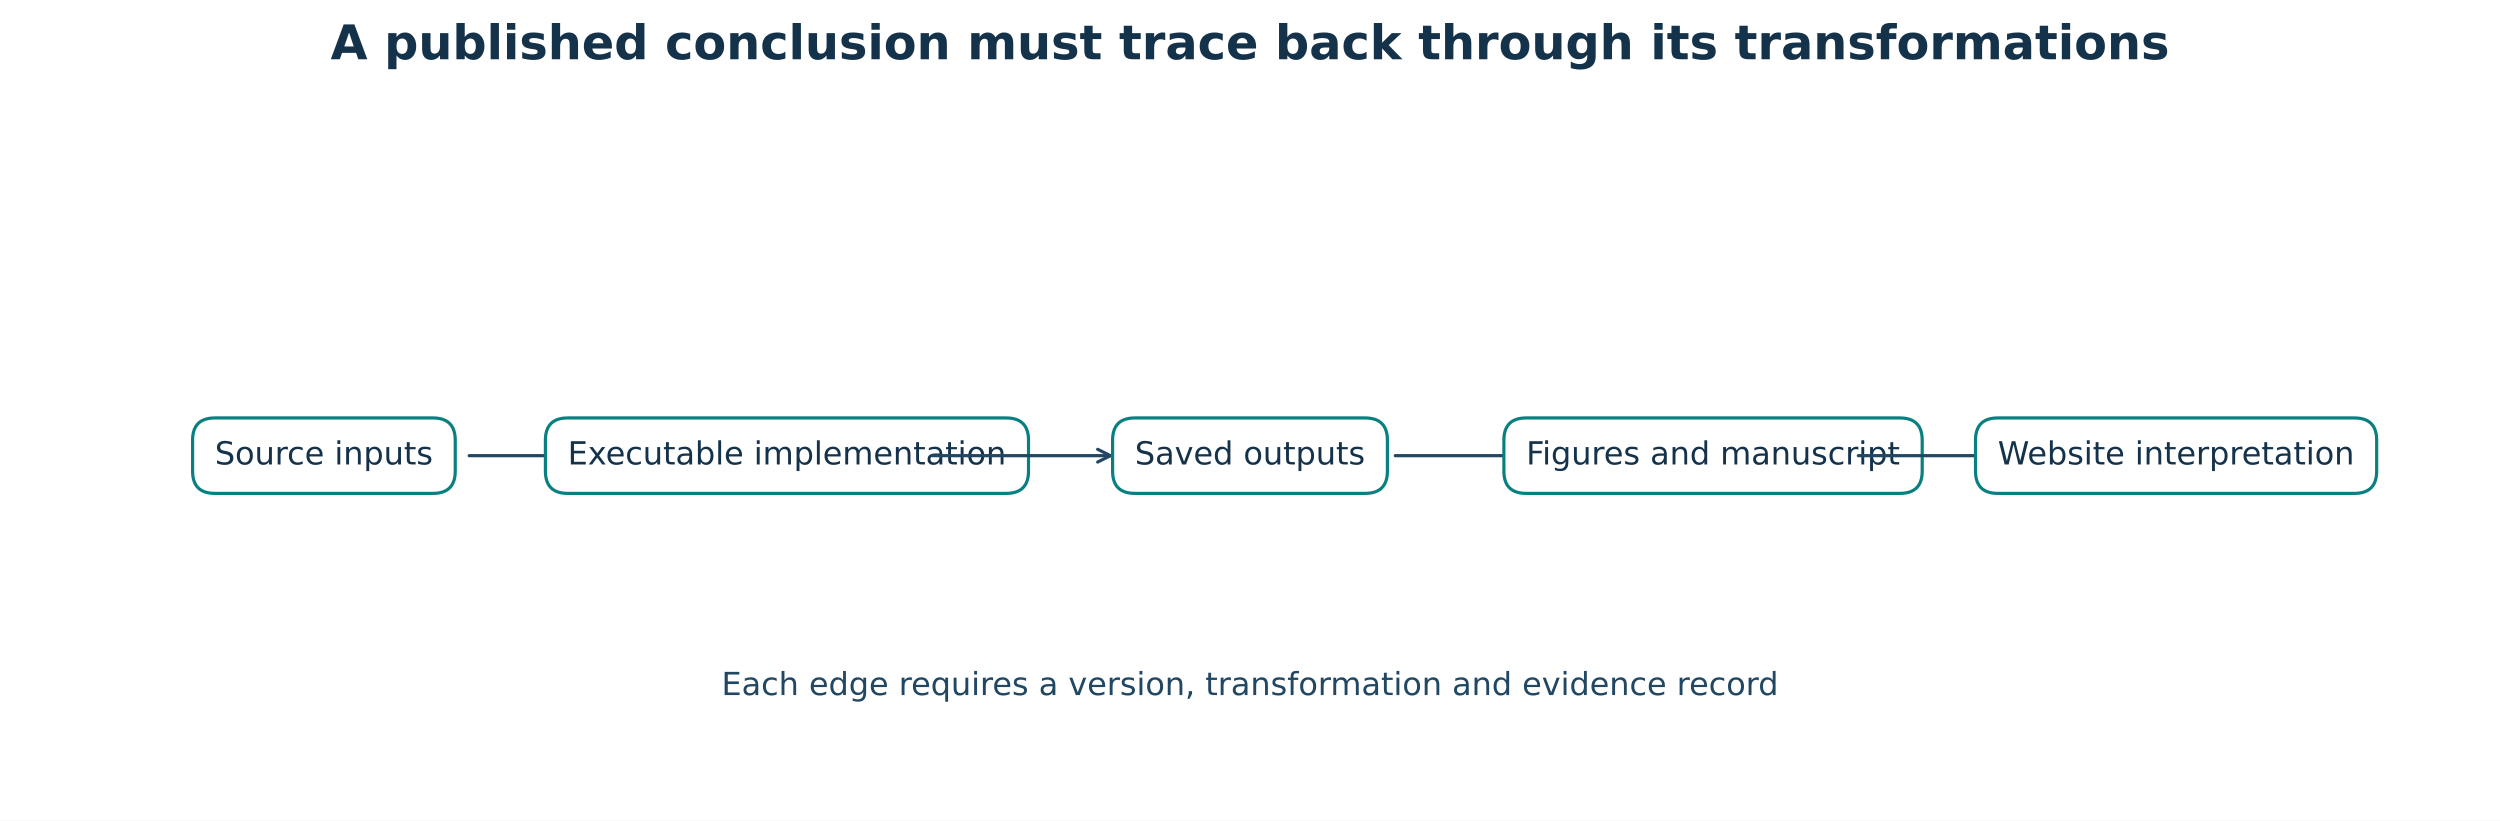
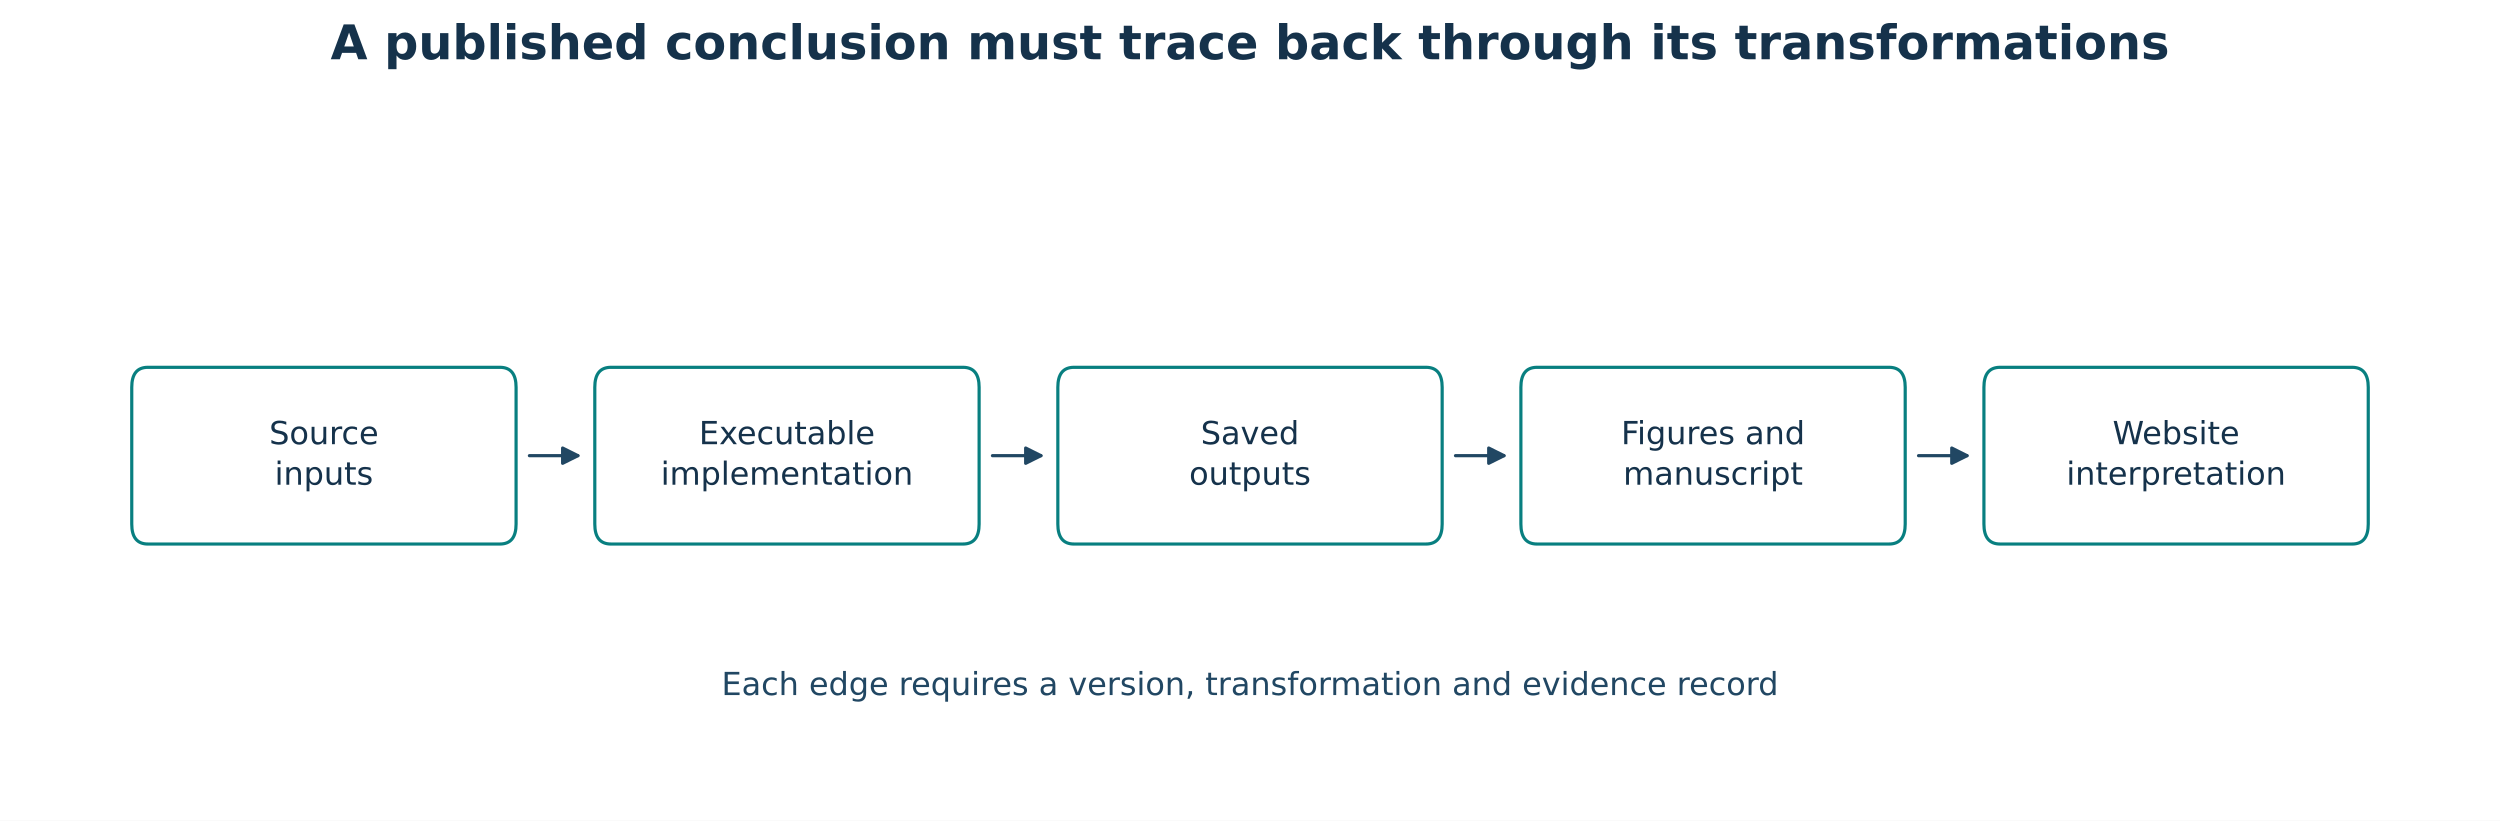
<svg xmlns="http://www.w3.org/2000/svg" width="784.8pt" height="257.616pt" viewBox="0 0 784.8 257.616" version="1.1">
  <defs>
    <style type="text/css">*{stroke-linejoin: round; stroke-linecap: butt}</style>
  </defs>
  <g id="figure_1">
    <g id="patch_1">
      <path d="M 0 257.616  L 784.8 257.616  L 784.8 0  L 0 0  z " style="fill: #ffffff" />
    </g>
    <g id="axes_1">
-       <g id="text_1">
-         <g id="patch_2">
-           <path d="M 67.457 154.883  L 135.909 154.883  Q 142.909 154.883 142.909 147.883  L 142.909 138.205  Q 142.909 131.205 135.909 131.205  L 67.457 131.205  Q 60.457 131.205 60.457 138.205  L 60.457 147.883  Q 60.457 154.883 67.457 154.883  z " style="fill: #ffffff; stroke: #087f80; stroke-linejoin: miter" />
-         </g>
-         <text style="font-size: 10px; font-family: 'DejaVu Sans'; text-anchor: middle; fill: #15324b" x="101.683" y="145.804" transform="rotate(-0 101.683 145.8037)">Source inputs</text>
+       <g id="patch_2">
+         <path d="M 46.447 170.782  L 156.919 170.782  Q 162.007 170.782 162.007 164.519  L 162.007 121.57  Q 162.007 115.307 156.919 115.307  L 46.447 115.307  Q 41.359 115.307 41.359 121.57  L 41.359 164.519  Q 41.359 170.782 46.447 170.782  z " clip-path="url(#p32eb60c647)" style="fill: #ffffff; stroke: #087f80; stroke-linejoin: miter" />
      </g>
      <g id="patch_3">
-         <path d="M 147.292 143.044  Q 175.816 143.044 203.223 143.044  " style="fill: none; stroke: #214763; stroke-linecap: round" />
-         <path d="M 199.223 141.044  L 203.223 143.044  L 199.223 145.044  " style="fill: none; stroke: #214763; stroke-linecap: round" />
+         <path d="M 166.189 143.044  Q 174.362 143.044 181.417 143.044  " clip-path="url(#p32eb60c647)" style="fill: none; stroke: #214763; stroke-linecap: round" />
+         <path d="M 176.617 140.644  L 181.417 143.044  L 176.617 145.444  z " clip-path="url(#p32eb60c647)" style="fill: #214763; stroke: #214763; stroke-linecap: round" />
+       </g>
+       <g id="patch_4">
+         <path d="M 191.805 170.782  L 302.278 170.782  Q 307.365 170.782 307.365 164.519  L 307.365 121.57  Q 307.365 115.307 302.278 115.307  L 191.805 115.307  Q 186.718 115.307 186.718 121.57  L 186.718 164.519  Q 186.718 170.782 191.805 170.782  z " clip-path="url(#p32eb60c647)" style="fill: #ffffff; stroke: #087f80; stroke-linejoin: miter" />
+       </g>
+       <g id="patch_5">
+         <path d="M 311.548 143.044  Q 319.721 143.044 326.775 143.044  " clip-path="url(#p32eb60c647)" style="fill: none; stroke: #214763; stroke-linecap: round" />
+         <path d="M 321.975 140.644  L 326.775 143.044  L 321.975 145.444  z " clip-path="url(#p32eb60c647)" style="fill: #214763; stroke: #214763; stroke-linecap: round" />
+       </g>
+       <g id="patch_6">
+         <path d="M 337.164 170.782  L 447.636 170.782  Q 452.724 170.782 452.724 164.519  L 452.724 121.57  Q 452.724 115.307 447.636 115.307  L 337.164 115.307  Q 332.076 115.307 332.076 121.57  L 332.076 164.519  Q 332.076 170.782 337.164 170.782  z " clip-path="url(#p32eb60c647)" style="fill: #ffffff; stroke: #087f80; stroke-linejoin: miter" />
+       </g>
+       <g id="patch_7">
+         <path d="M 456.906 143.044  Q 465.079 143.044 472.134 143.044  " clip-path="url(#p32eb60c647)" style="fill: none; stroke: #214763; stroke-linecap: round" />
+         <path d="M 467.334 140.644  L 472.134 143.044  L 467.334 145.444  z " clip-path="url(#p32eb60c647)" style="fill: #214763; stroke: #214763; stroke-linecap: round" />
+       </g>
+       <g id="patch_8">
+         <path d="M 482.522 170.782  L 592.995 170.782  Q 598.082 170.782 598.082 164.519  L 598.082 121.57  Q 598.082 115.307 592.995 115.307  L 482.522 115.307  Q 477.435 115.307 477.435 121.57  L 477.435 164.519  Q 477.435 170.782 482.522 170.782  z " clip-path="url(#p32eb60c647)" style="fill: #ffffff; stroke: #087f80; stroke-linejoin: miter" />
+       </g>
+       <g id="patch_9">
+         <path d="M 602.265 143.044  Q 610.438 143.044 617.492 143.044  " clip-path="url(#p32eb60c647)" style="fill: none; stroke: #214763; stroke-linecap: round" />
+         <path d="M 612.692 140.644  L 617.492 143.044  L 612.692 145.444  z " clip-path="url(#p32eb60c647)" style="fill: #214763; stroke: #214763; stroke-linecap: round" />
+       </g>
+       <g id="patch_10">
+         <path d="M 627.881 170.782  L 738.353 170.782  Q 743.441 170.782 743.441 164.519  L 743.441 121.57  Q 743.441 115.307 738.353 115.307  L 627.881 115.307  Q 622.793 115.307 622.793 121.57  L 622.793 164.519  Q 622.793 170.782 627.881 170.782  z " clip-path="url(#p32eb60c647)" style="fill: #ffffff; stroke: #087f80; stroke-linejoin: miter" />
+       </g>
+       <g id="text_1">
+         <text style="font-size: 10px; font-family: 'DejaVu Sans'; fill: #15324b" transform="translate(84.51193 139.445)">Source</text>
+         <text style="font-size: 10px; font-family: 'DejaVu Sans'; fill: #15324b" transform="translate(86.21739 152.1625)">inputs</text>
      </g>
      <g id="text_2">
-         <g id="patch_4">
-           <path d="M 178.215 154.883  L 315.868 154.883  Q 322.868 154.883 322.868 147.883  L 322.868 138.205  Q 322.868 131.205 315.868 131.205  L 178.215 131.205  Q 171.215 131.205 171.215 138.205  L 171.215 147.883  Q 171.215 154.883 178.215 154.883  z " style="fill: #ffffff; stroke: #087f80; stroke-linejoin: miter" />
-         </g>
-         <text style="font-size: 10px; font-family: 'DejaVu Sans'; text-anchor: middle; fill: #15324b" x="247.042" y="145.804" transform="rotate(-0 247.0415 145.8037)">Executable implementation</text>
-       </g>
-       <g id="patch_5">
-         <path d="M 292.65 143.044  Q 321.175 143.044 348.581 143.044  " style="fill: none; stroke: #214763; stroke-linecap: round" />
-         <path d="M 344.581 141.044  L 348.581 143.044  L 344.581 145.044  " style="fill: none; stroke: #214763; stroke-linecap: round" />
+         <text style="font-size: 10px; font-family: 'DejaVu Sans'; fill: #15324b" transform="translate(219.4204 139.445)">Executable</text>
+         <text style="font-size: 10px; font-family: 'DejaVu Sans'; fill: #15324b" transform="translate(207.4251 152.1625)">implementation</text>
      </g>
      <g id="text_3">
-         <g id="patch_6">
-           <path d="M 356.266 154.883  L 428.534 154.883  Q 435.534 154.883 435.534 147.883  L 435.534 138.205  Q 435.534 131.205 428.534 131.205  L 356.266 131.205  Q 349.266 131.205 349.266 138.205  L 349.266 147.883  Q 349.266 154.883 356.266 154.883  z " style="fill: #ffffff; stroke: #087f80; stroke-linejoin: miter" />
-         </g>
-         <text style="font-size: 10px; font-family: 'DejaVu Sans'; text-anchor: middle; fill: #15324b" x="392.4" y="145.804" transform="rotate(-0 392.4 145.8037)">Saved outputs</text>
-       </g>
-       <g id="patch_7">
-         <path d="M 438.009 143.044  Q 466.533 143.044 493.94 143.044  " style="fill: none; stroke: #214763; stroke-linecap: round" />
-         <path d="M 489.94 141.044  L 493.94 143.044  L 489.94 145.044  " style="fill: none; stroke: #214763; stroke-linecap: round" />
+         <text style="font-size: 10px; font-family: 'DejaVu Sans'; fill: #15324b" transform="translate(376.9516 139.445)">Saved</text>
+         <text style="font-size: 10px; font-family: 'DejaVu Sans'; fill: #15324b" transform="translate(373.3039 152.1625)">outputs</text>
      </g>
      <g id="text_4">
-         <g id="patch_8">
-           <path d="M 479.099 154.883  L 596.418 154.883  Q 603.418 154.883 603.418 147.883  L 603.418 138.205  Q 603.418 131.205 596.418 131.205  L 479.099 131.205  Q 472.099 131.205 472.099 138.205  L 472.099 147.883  Q 472.099 154.883 479.099 154.883  z " style="fill: #ffffff; stroke: #087f80; stroke-linejoin: miter" />
-         </g>
-         <text style="font-size: 10px; font-family: 'DejaVu Sans'; text-anchor: middle; fill: #15324b" x="537.758" y="145.804" transform="rotate(-0 537.7585 145.8037)">Figures and manuscript</text>
-       </g>
-       <g id="patch_9">
-         <path d="M 583.367 143.044  Q 611.892 143.044 639.298 143.044  " style="fill: none; stroke: #214763; stroke-linecap: round" />
-         <path d="M 635.298 141.044  L 639.298 143.044  L 635.298 145.044  " style="fill: none; stroke: #214763; stroke-linecap: round" />
+         <text style="font-size: 10px; font-family: 'DejaVu Sans'; fill: #15324b" transform="translate(508.8929 139.445)">Figures and</text>
+         <text style="font-size: 10px; font-family: 'DejaVu Sans'; fill: #15324b" transform="translate(509.5538 152.1625)">manuscript</text>
      </g>
      <g id="text_5">
-         <g id="patch_10">
-           <path d="M 627.151 154.883  L 739.083 154.883  Q 746.083 154.883 746.083 147.883  L 746.083 138.205  Q 746.083 131.205 739.083 131.205  L 627.151 131.205  Q 620.151 131.205 620.151 138.205  L 620.151 147.883  Q 620.151 154.883 627.151 154.883  z " style="fill: #ffffff; stroke: #087f80; stroke-linejoin: miter" />
-         </g>
-         <text style="font-size: 10px; font-family: 'DejaVu Sans'; text-anchor: middle; fill: #15324b" x="683.117" y="145.804" transform="rotate(-0 683.117 145.8037)">Website interpretation</text>
+         <text style="font-size: 10px; font-family: 'DejaVu Sans'; fill: #15324b" transform="translate(663.1857 139.445)">Website</text>
+         <text style="font-size: 10px; font-family: 'DejaVu Sans'; fill: #15324b" transform="translate(648.6717 152.1625)">interpretation</text>
      </g>
      <g id="text_6">
        <text style="font-size: 10px; font-family: 'DejaVu Sans'; text-anchor: middle; fill: #214763" x="392.4" y="218.205" transform="rotate(-0 392.4 218.2045)">Each edge requires a version, transformation and evidence record</text>
      </g>
    </g>
    <g id="text_7">
      <text style="font-weight: 700; font-size: 15px; font-family: 'DejaVu Sans'; text-anchor: middle; fill: #15324b" x="392.4" y="18.598" transform="rotate(-0 392.4 18.59766)">A published conclusion must trace back through its transformations</text>
    </g>
  </g>
+   <defs>
+     <clipPath id="p32eb60c647">
+       <rect x="7.2" y="53.568" width="770.4" height="196.848" />
+     </clipPath>
+   </defs>
</svg>
